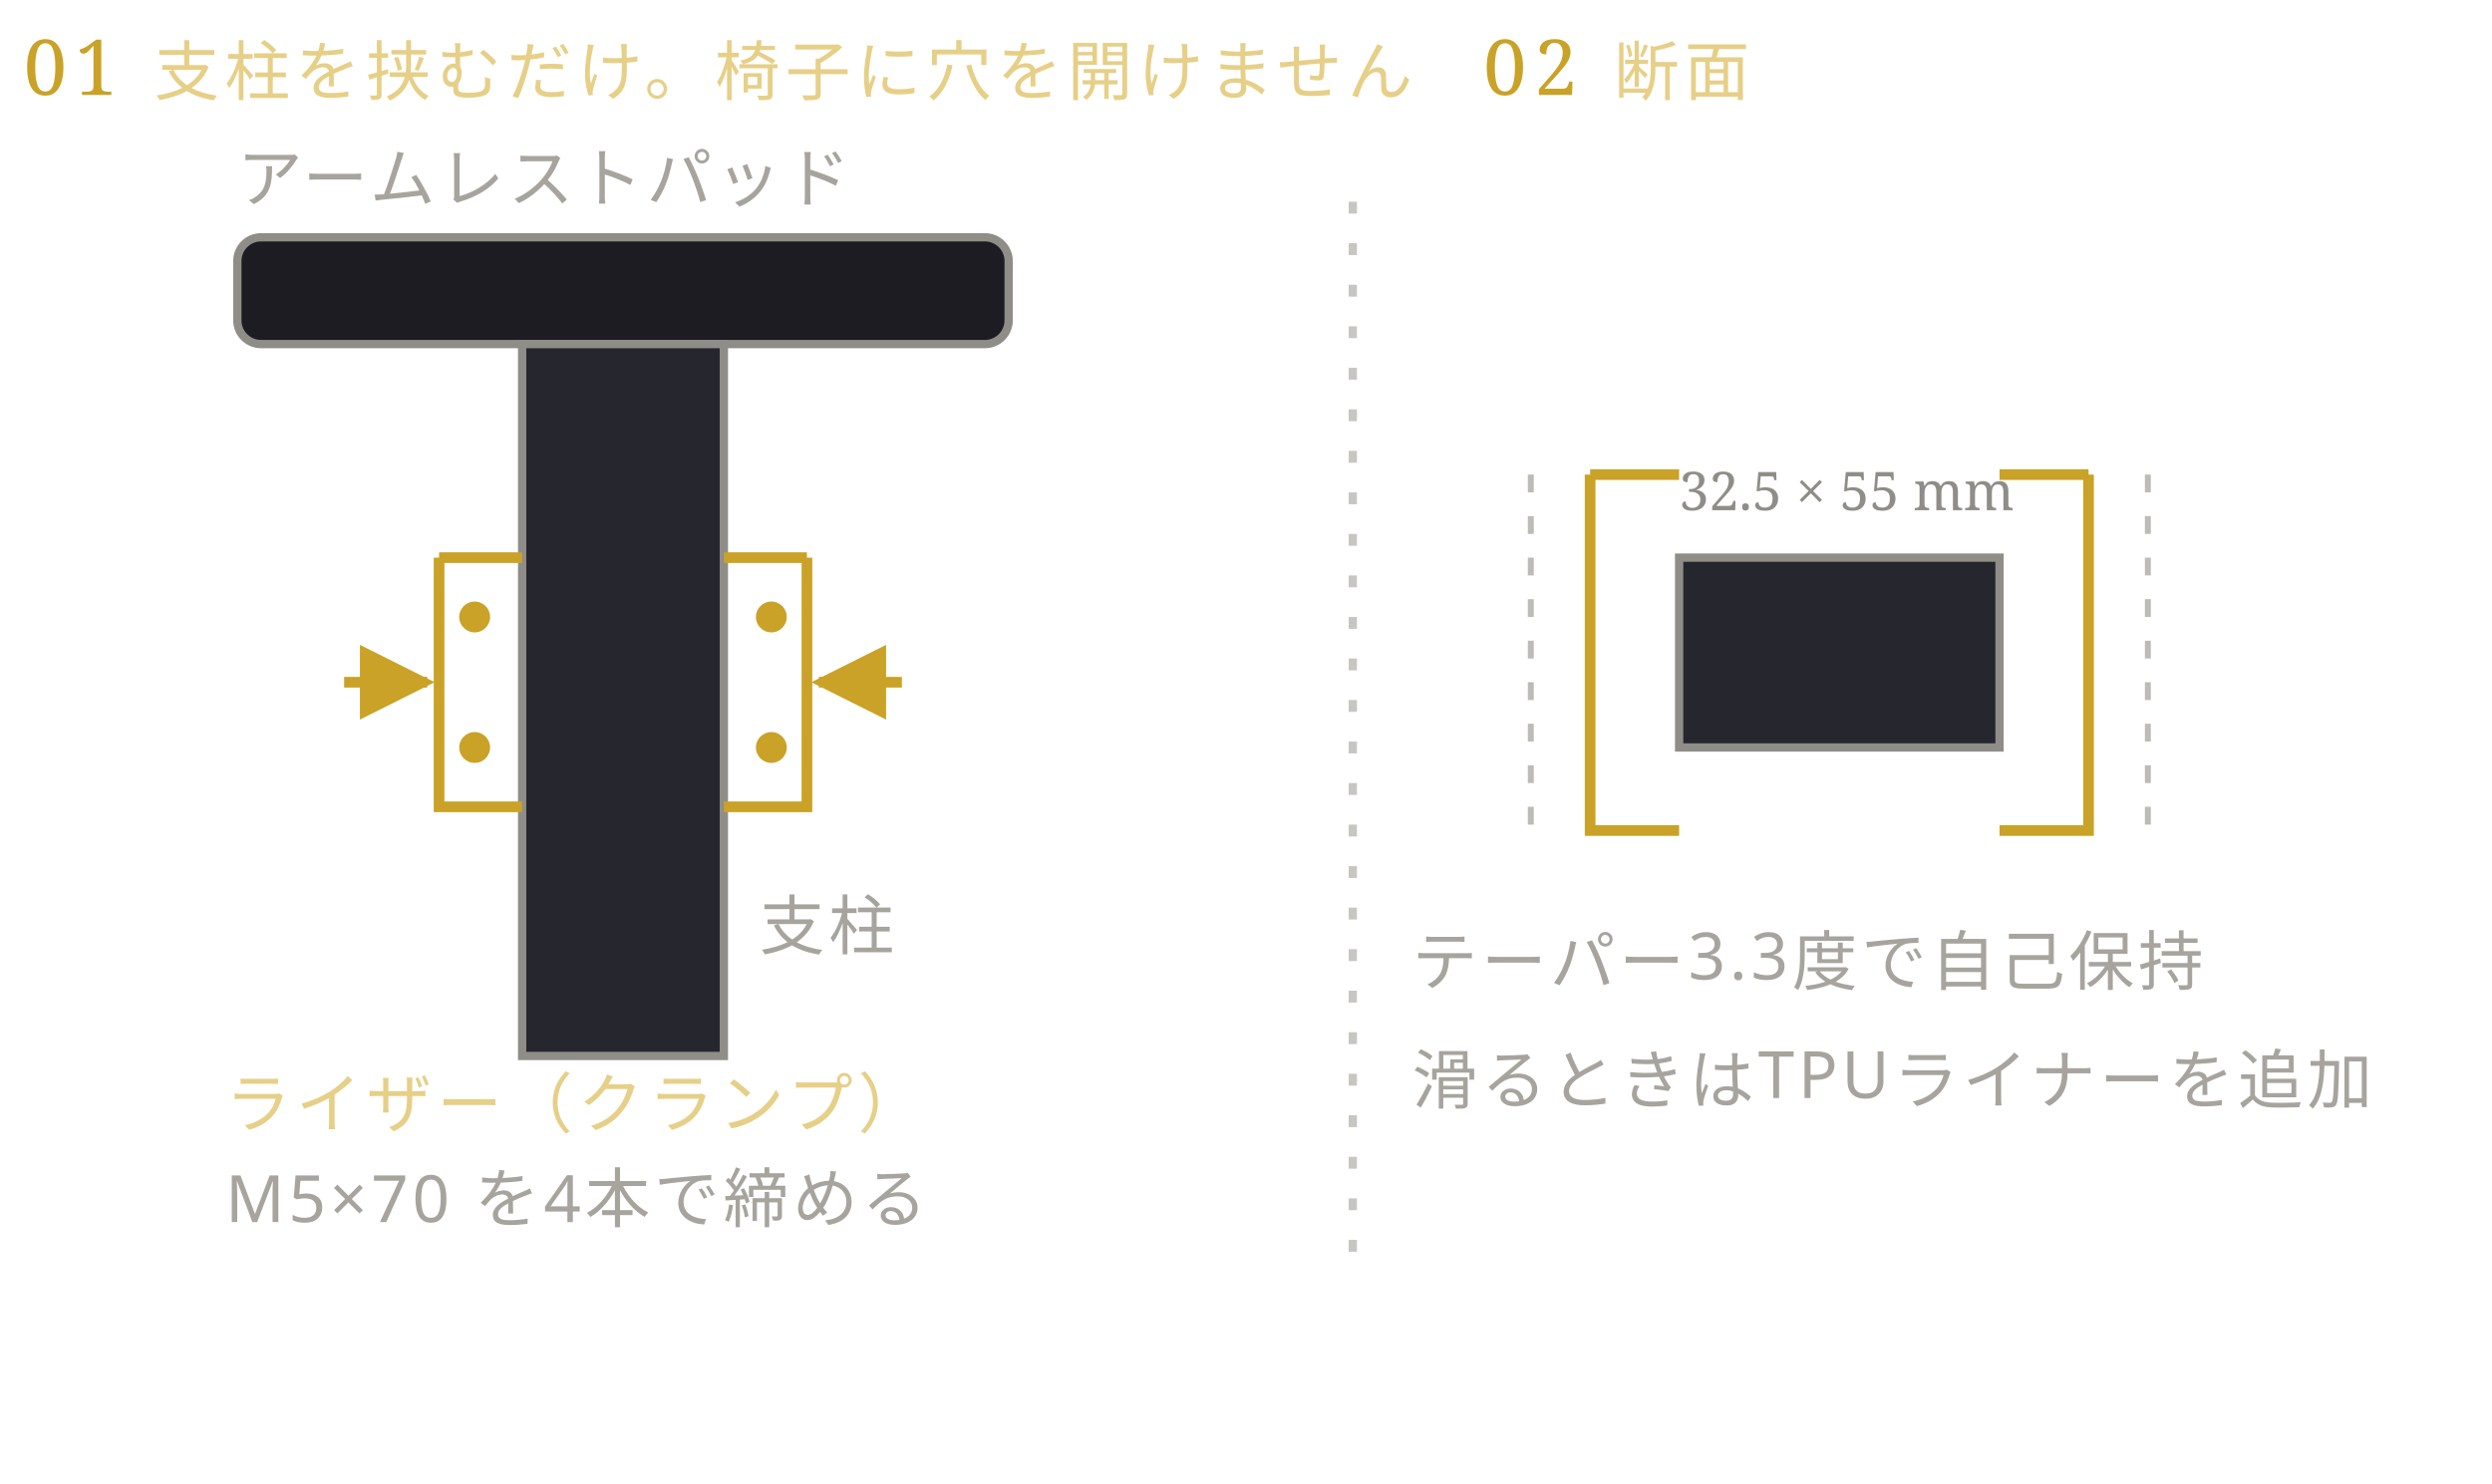
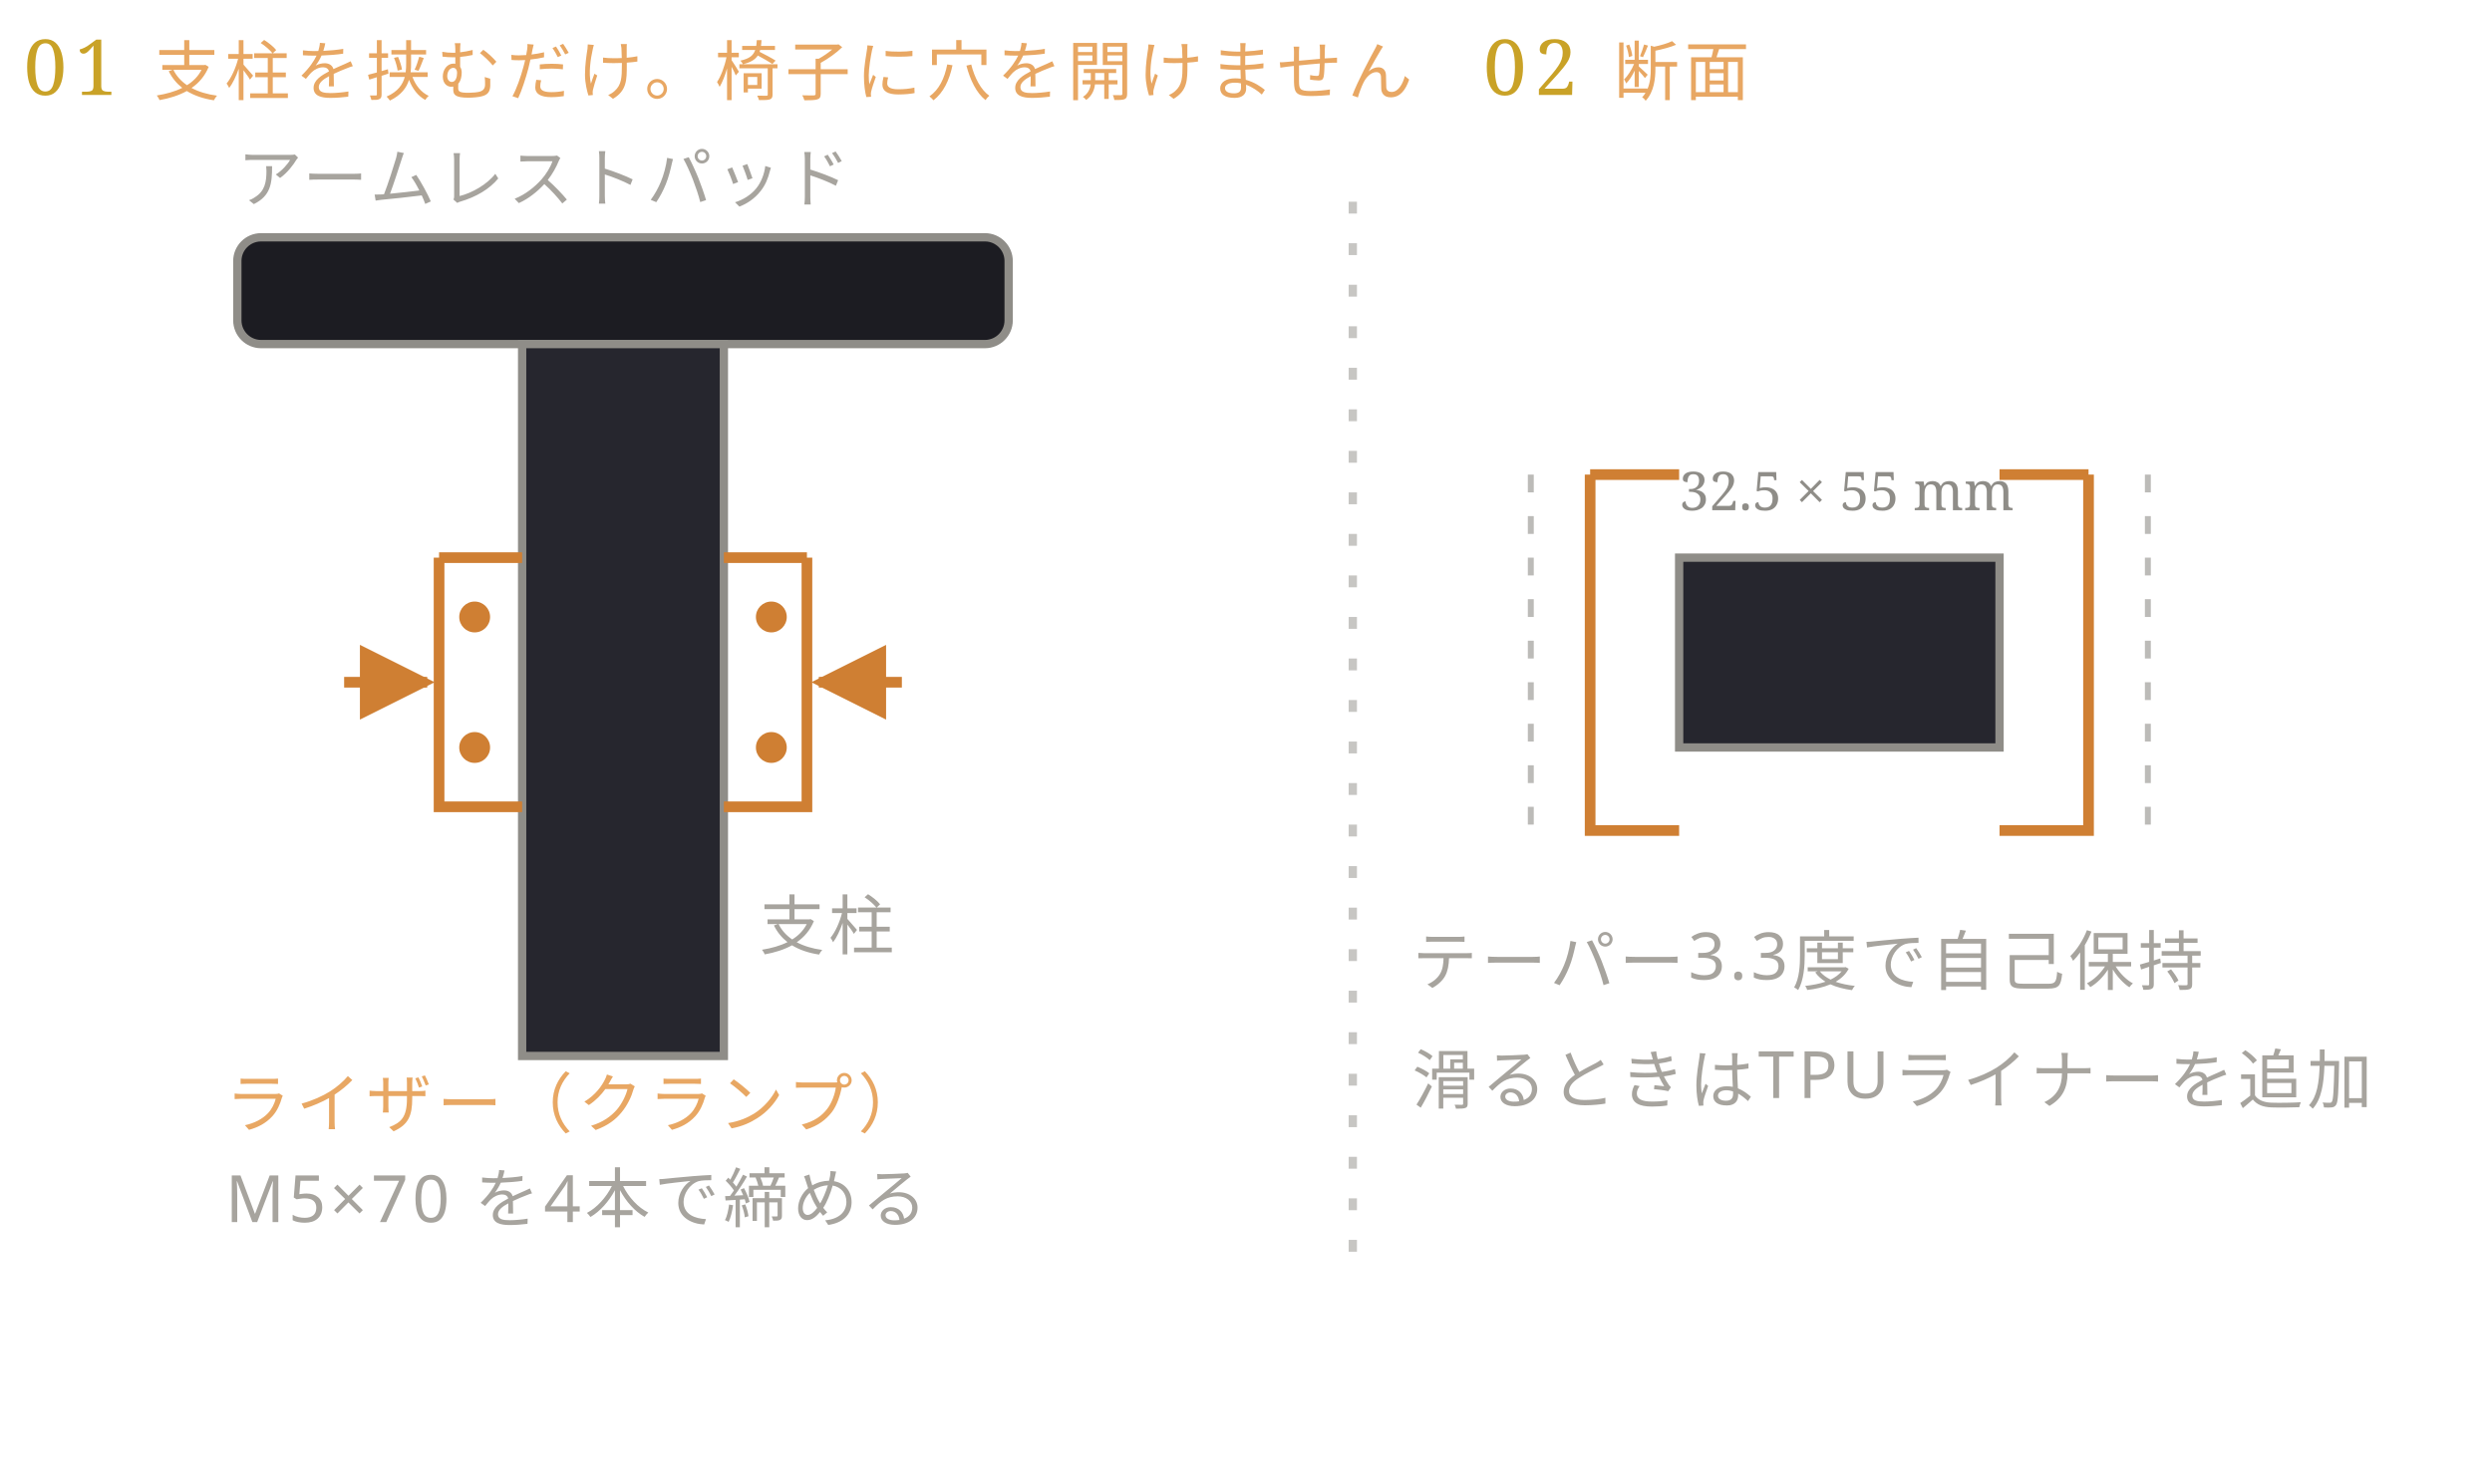
<svg xmlns="http://www.w3.org/2000/svg" viewBox="0 0 420 250" role="img" aria-label="アームレストの支柱をクランプで挟んで固定する図。椅子に穴を開けない">
  <defs>
    <style>
      .ln   { fill:none; stroke:#8f8d88; stroke-width:1.4 }
-       .gold { fill:none; stroke:#c9a227; stroke-width:1.8 }
+       .gold { fill:none; stroke:#cf7f33; stroke-width:1.8 }   /* 支柱クランプ＝オレンジ（3D図と共通） */
      .thin { fill:none; stroke:#8f8d88; stroke-width:1; opacity:.6; stroke-dasharray:3 4 }
      .post { fill:#26262e; stroke:#8f8d88; stroke-width:1.4 }
      .pad  { fill:#1c1c22; stroke:#8f8d88; stroke-width:1.4 }
      .t    { fill:#a7a49e; font:400 11px "Noto Sans JP",sans-serif; letter-spacing:.06em }
-       .tg   { fill:#e6cf87; font:400 11px "Noto Sans JP",sans-serif; letter-spacing:.08em }
+       .tg   { fill:#e8a763; font:400 11px "Noto Sans JP",sans-serif; letter-spacing:.08em }
      .num  { fill:#c9a227; font:400 13px "Cormorant Garamond",serif; letter-spacing:.1em }
      .dim  { fill:#8f8d88; font:400 9px "Cormorant Garamond",serif }
    </style>
    <marker id="ar2" viewBox="0 0 10 10" refX="9" refY="5" markerWidth="7" markerHeight="7" orient="auto">
-       <path d="M0 0 L10 5 L0 10 z" fill="#c9a227" />
+       <path d="M0 0 L10 5 L0 10 z" fill="#cf7f33" />
    </marker>
  </defs>
  <text class="num" x="4" y="16">01</text>
  <text class="tg" x="26" y="16">支柱を挟むだけ。椅子に穴を開けません</text>
  <g transform="translate(30,40)">
    <rect class="pad" x="10" y="0" width="130" height="18" rx="4" />
    <text class="t" x="10" y="-6">アームレストパッド</text>
    <rect class="post" x="58" y="18" width="34" height="120" />
    <text class="t" x="98" y="120">支柱</text>
    <path class="gold" d="M44 54 H58 M44 54 V96 H58" />
    <path class="gold" d="M106 54 H92 M106 54 V96 H92" />
    <path class="gold" marker-end="url(#ar2)" d="M28 75 H42" />
    <path class="gold" marker-end="url(#ar2)" d="M122 75 H108" />
    <text class="tg" x="8" y="150">ライザー（クランプ）</text>
-     <circle cx="50" cy="64" r="2.6" fill="#c9a227" />
-     <circle cx="50" cy="86" r="2.6" fill="#c9a227" />
-     <circle cx="100" cy="64" r="2.6" fill="#c9a227" />
-     <circle cx="100" cy="86" r="2.6" fill="#c9a227" />
+     <circle cx="50" cy="64" r="2.6" fill="#cf7f33" />
+     <circle cx="50" cy="86" r="2.6" fill="#cf7f33" />
+     <circle cx="100" cy="64" r="2.6" fill="#cf7f33" />
+     <circle cx="100" cy="86" r="2.6" fill="#cf7f33" />
    <text class="t" x="8" y="166">M5×70 を4本で締める</text>
  </g>
  <path class="ln" d="M228 34 V214" stroke-dasharray="2 5" opacity=".5" />
  <text class="num" x="250" y="16">02</text>
  <text class="tg" x="272" y="16">断面</text>
  <g transform="translate(310,110)">
    <rect class="post" x="-27" y="-16" width="54" height="32" />
    <text class="dim" x="-27" y="-24">32.5 × 55 mm</text>
    <path class="gold" d="M-42 -30 H-27 M-42 -30 V30 H-27" />
    <path class="gold" d="M42 -30 H27 M42 -30 V30 H27" />
    <path class="thin" d="M-52 -30 L-52 30 M52 -30 L52 30" />
    <text class="t" x="-72" y="56">テーパー3.3度で自己保持</text>
    <text class="t" x="-72" y="76">滑るときはTPUライナーを追加</text>
  </g>
</svg>
